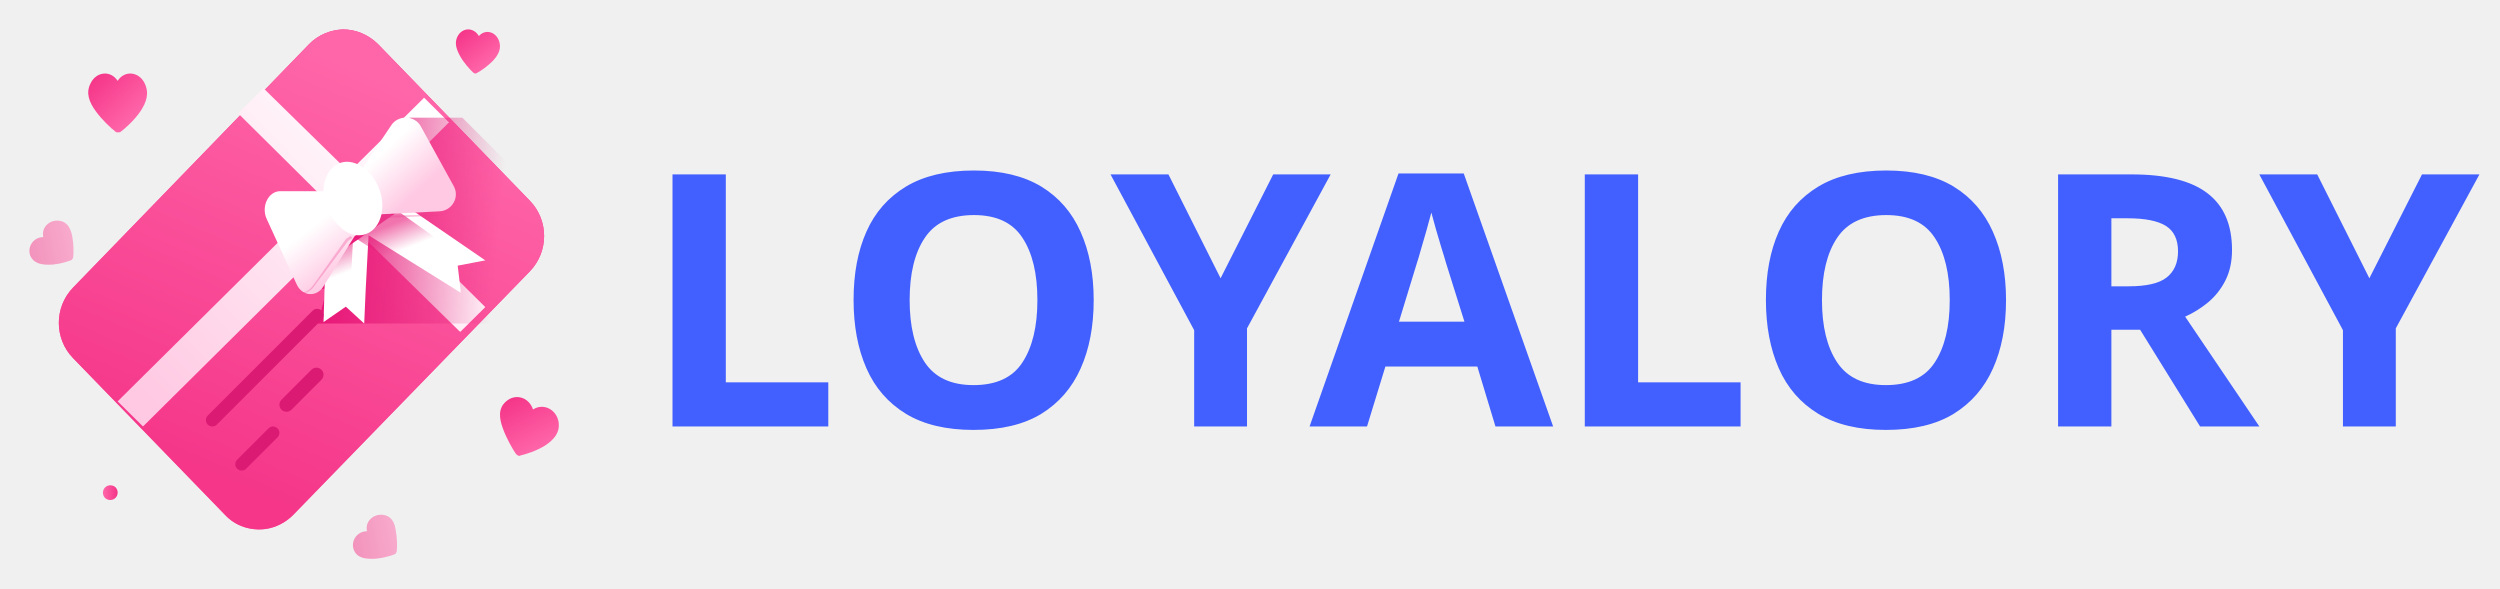
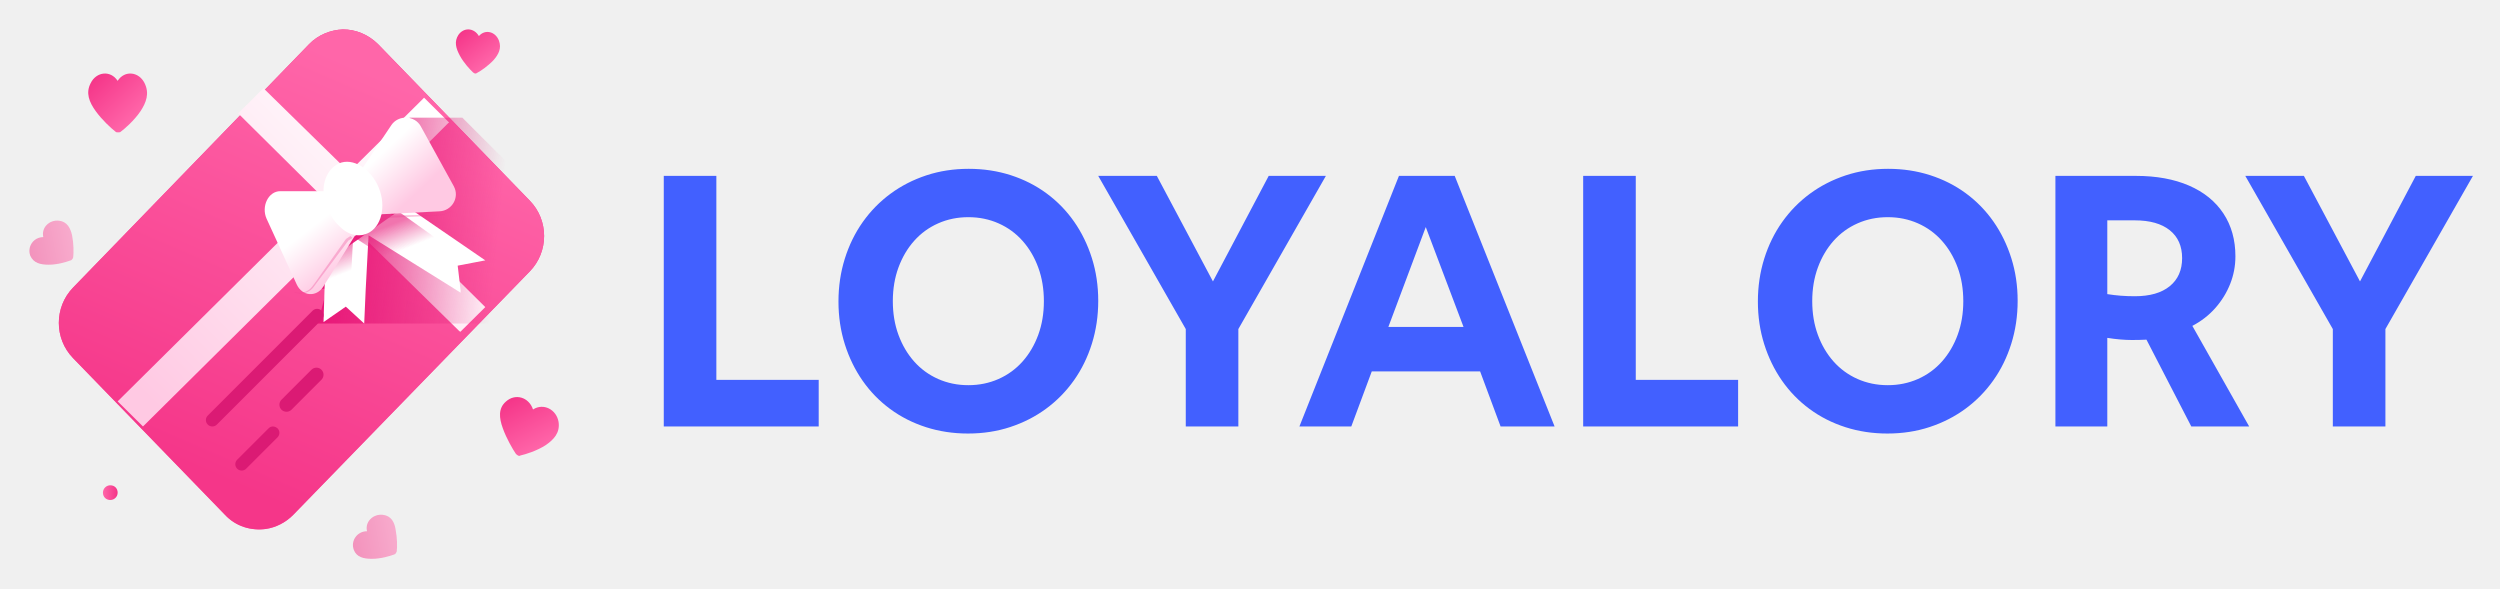
<svg xmlns="http://www.w3.org/2000/svg" width="170px" height="40px" viewBox="0 0 170 40" version="1.1">
  <defs>
    <linearGradient x1="0.798%" y1="51.176%" x2="94.206%" y2="51.176%" id="linearGradient-1">
      <stop stop-color="#FF66A9" offset="0%" />
      <stop stop-color="#F53689" offset="100%" />
    </linearGradient>
    <linearGradient x1="42.618%" y1="99.408%" x2="57.123%" y2="2.953%" id="linearGradient-2">
      <stop stop-color="#FF66A9" offset="0%" />
      <stop stop-color="#F53689" offset="100%" />
    </linearGradient>
    <linearGradient x1="65.037%" y1="8.826%" x2="31.223%" y2="89.21%" id="linearGradient-3">
      <stop stop-color="#FF66A9" offset="0%" />
      <stop stop-color="#F53689" offset="100%" />
    </linearGradient>
    <linearGradient x1="6.992%" y1="92.267%" x2="90.582%" y2="16.709%" id="linearGradient-4">
      <stop stop-color="#FFC9E3" offset="1.132%" />
      <stop stop-color="#FFFFFF" offset="100%" />
    </linearGradient>
    <linearGradient x1="13.439%" y1="48.199%" x2="77.508%" y2="53.316%" id="linearGradient-5">
      <stop stop-color="#E81778" offset="0%" />
      <stop stop-color="#E01F79" stop-opacity="0" offset="100%" />
    </linearGradient>
    <linearGradient x1="32.043%" y1="34.744%" x2="48.384%" y2="57.134%" id="linearGradient-6">
      <stop stop-color="#E81778" offset="0%" />
      <stop stop-color="#E01F79" stop-opacity="0" offset="100%" />
    </linearGradient>
    <linearGradient x1="78.419%" y1="76.521%" x2="45.787%" y2="34.686%" id="linearGradient-7">
      <stop stop-color="#FFC9E3" offset="1.132%" />
      <stop stop-color="#FFFFFF" offset="100%" />
    </linearGradient>
    <linearGradient x1="59.91%" y1="75.979%" x2="24.272%" y2="37.951%" id="linearGradient-8">
      <stop stop-color="#FFC9E3" offset="1.132%" />
      <stop stop-color="#FFFFFF" offset="100%" />
    </linearGradient>
    <linearGradient x1="84.072%" y1="71.616%" x2="15.99%" y2="2.27%" id="linearGradient-9">
      <stop stop-color="#FF66A9" offset="0%" />
      <stop stop-color="#F53689" offset="100%" />
    </linearGradient>
    <linearGradient x1="71.783%" y1="86.124%" x2="26.288%" y2="-0.527%" id="linearGradient-10">
      <stop stop-color="#FF66A9" offset="0%" />
      <stop stop-color="#F53689" offset="100%" />
    </linearGradient>
    <linearGradient x1="100.908%" y1="41.368%" x2="0.699%" y2="59.926%" id="linearGradient-11">
      <stop stop-color="#FF66A9" offset="0%" />
      <stop stop-color="#F53689" offset="100%" />
    </linearGradient>
    <linearGradient x1="99.443%" y1="41.637%" x2="0.483%" y2="60.195%" id="linearGradient-12">
      <stop stop-color="#FF66A9" offset="0%" />
      <stop stop-color="#F53689" offset="100%" />
    </linearGradient>
    <linearGradient x1="79.893%" y1="76.325%" x2="18.672%" y2="-0.087%" id="linearGradient-13">
      <stop stop-color="#FF66A9" offset="0%" />
      <stop stop-color="#F53689" offset="100%" />
    </linearGradient>
  </defs>
  <g id="Logo" stroke="none" stroke-width="1" fill="none" fill-rule="evenodd">
    <g id="50" transform="translate(2, 2)" fill-rule="nonzero">
      <path d="M5.5,32 C5.763,32 6,31.788 6,31.5 C6,31.212 5.79,31 5.5,31 C5.237,31 5,31.212 5,31.5 C5,31.815 5.237,32 5.5,32 Z" id="Path" fill="url(#linearGradient-1)" />
      <path d="M23.709,1.004 L34.029,11.648 C35.324,12.981 35.324,15.115 34.029,16.452 L17.95,33 C17.432,33.534 16.753,33.87 16.074,33.97 C15.071,34.101 14.035,33.802 13.291,33 L2.971,22.356 C1.676,21.023 1.676,18.889 2.971,17.553 L19.017,1.004 C19.632,0.369 20.474,0.034 21.315,0 C22.188,0 23.029,0.336 23.709,1.004 Z" id="Path" fill="url(#linearGradient-2)" />
      <path d="M23.709,1.004 L34.029,11.648 C35.324,12.981 35.324,15.115 34.029,16.452 L17.95,33 C17.432,33.534 16.753,33.87 16.074,33.97 C15.071,34.101 14.035,33.802 13.291,33 L2.971,22.356 C1.676,21.023 1.676,18.889 2.971,17.553 L19.017,1.004 C19.632,0.369 20.474,0.034 21.315,0 C22.188,0 23.029,0.336 23.709,1.004 Z" id="Path" fill="url(#linearGradient-3)" />
      <path d="M26.839,4.645 L28.529,6.32 C28.529,6.353 28.497,6.353 28.464,6.385 L23.425,11.411 L29.342,17.24 L30.935,18.818 C30.968,18.851 30.968,18.851 31,18.883 L29.309,20.558 C29.277,20.558 29.277,20.526 29.244,20.526 L23.327,14.729 L21.702,13.147 L7.723,27 L6,25.292 L19.979,11.443 L14.193,5.708 L15.915,4 L21.735,9.703 L26.806,4.677 C26.774,4.677 26.806,4.677 26.839,4.645 Z" id="Path" fill="url(#linearGradient-4)" />
      <path d="M34.949,16.588 L31.531,20 L19.604,20 L20.232,17.632 L18.418,17.632 L18,14.811 L22.29,12.583 L26.091,7.531 L25.847,6 L29.439,6 L34.984,11.539 C36.344,12.965 36.344,15.193 34.949,16.588 Z" id="Path" fill="url(#linearGradient-5)" />
      <polygon id="Path" fill="#FFFFFF" points="31 15.705 29.123 16.064 29.32 17.737 29.32 17.902 29.057 17.737 23.063 13.999 22.865 17.737 22.766 20 21.515 18.852 20 19.901 20.066 17.737 20.132 15.837 25.599 12" />
      <path d="M19.255,19.129 L12.129,26.257 C11.957,26.425 11.957,26.701 12.129,26.874 C12.3,27.042 12.574,27.042 12.745,26.874 L19.872,19.746 C20.043,19.574 20.043,19.302 19.872,19.129 C19.7,18.957 19.426,18.957 19.255,19.129 Z" id="Path" fill="#DB1A74" />
      <path d="M19.179,23.142 L17.141,25.181 C16.953,25.367 16.953,25.671 17.141,25.861 C17.331,26.046 17.632,26.046 17.821,25.861 L19.859,23.822 C20.047,23.632 20.047,23.332 19.859,23.142 C19.67,22.953 19.368,22.953 19.179,23.142 Z" id="Path" fill="#DB1A74" />
      <polygon id="Path" fill="url(#linearGradient-6)" opacity="0.6" points="30 15.875 28.112 16.251 28.31 18 28.045 18 22.015 14.091 21.816 18 19 18 19.066 16.013 24.566 12" />
      <path d="M16.263,27.128 L14.127,29.262 C13.958,29.432 13.958,29.702 14.127,29.872 C14.297,30.043 14.568,30.043 14.737,29.872 L16.873,27.738 C17.042,27.568 17.042,27.298 16.873,27.128 C16.67,26.957 16.432,26.957 16.263,27.128 Z" id="Path" fill="#DB1A74" />
      <path d="M19.516,11 L21.445,11 L23,13.35 L22.098,14.08 L19.983,17.493 C19.516,18.227 18.552,18.153 18.179,17.345 L16.126,12.87 C15.753,12.029 16.25,11 17.059,11 L17.184,11" id="Path" fill="url(#linearGradient-7)" />
      <path d="M22.883,13 L23.97,12.568 L27.877,12.37 C28.726,12.336 29.269,11.434 28.862,10.67 L26.62,6.602 C26.212,5.834 25.091,5.801 24.616,6.502 L22,10.401 L22.883,13 Z" id="Path" fill="url(#linearGradient-8)" />
      <g id="Group" opacity="0.3" transform="translate(18, 14)" fill="#EC3A8D">
        <path d="M3.966,0.18 L3.663,0.38 L3.696,0.346 L2.079,2.51 C1.81,2.88 1.54,3.216 1.27,3.59 C0.967,3.926 0.462,4.062 0.023,3.892 L0.023,3.858 C0.462,3.994 0.933,3.858 1.203,3.522 C1.472,3.182 1.708,2.812 1.978,2.442 L3.528,0.248 L3.831,0.044 L3.966,0.18 Z" id="Path" />
      </g>
      <g id="Group" opacity="0.3" transform="translate(23, 12)" fill="#EC3A8D">
        <path d="M0.048,0.85 L0.665,0.668 L3.496,0.618 L4.911,0.592 C5.382,0.566 5.818,0.332 5.963,0.023 C5.818,0.332 5.382,0.592 4.911,0.644 L3.496,0.72 L0.665,0.85 L0.701,0.85 L0.121,0.98 L0.048,0.85 Z" id="Path" />
      </g>
      <path d="M20.181,11.92 C19.757,10.833 20.111,9.667 20.888,9.198 C21.771,8.654 23.008,9.276 23.644,10.52 C24.28,11.768 24.033,13.243 23.149,13.786 C22.513,14.178 21.701,14.021 21.1,13.399 C20.641,12.973 20.464,12.621 20.181,11.92 Z" id="Path" fill="#FFFFFF" />
      <path d="M7.833,3.658 C7.453,2.874 6.483,2.754 5.999,3.497 C5.514,2.754 4.545,2.874 4.164,3.658 C3.818,4.318 4.06,4.937 4.51,5.56 C4.96,6.178 5.549,6.714 5.86,6.958 C5.895,7 5.964,7 6.034,7 C6.103,7 6.172,7 6.207,6.958 C6.483,6.755 7.106,6.22 7.557,5.56 C7.937,4.978 8.179,4.36 7.833,3.658 Z" id="Path" fill="url(#linearGradient-9)" />
      <path d="M35.984,26.695 C35.842,25.845 34.955,25.384 34.246,25.845 C33.962,25 33.04,24.729 32.401,25.307 C31.869,25.772 31.94,26.427 32.189,27.117 C32.437,27.811 32.863,28.544 33.075,28.855 C33.111,28.893 33.146,28.932 33.217,28.971 C33.288,29.01 33.324,29.01 33.395,28.971 C33.749,28.893 34.494,28.661 35.097,28.277 C35.665,27.889 36.09,27.428 35.984,26.695 Z" id="Path" fill="url(#linearGradient-10)" />
      <path d="M24.042,33.007 C23.368,32.934 22.807,33.475 22.957,34.124 C22.283,34.124 21.834,34.774 22.058,35.387 C22.245,35.891 22.732,36 23.294,36 C23.892,36 24.491,35.818 24.791,35.71 C24.828,35.71 24.865,35.677 24.903,35.641 C24.94,35.605 24.94,35.568 24.978,35.496 C25.015,35.205 25.015,34.592 24.903,34.015 C24.828,33.511 24.603,33.079 24.042,33.007 Z" id="Path" fill="url(#linearGradient-11)" opacity="0.5" />
      <path d="M2.017,13.007 C1.351,12.934 0.797,13.475 0.945,14.124 C0.279,14.124 -0.164,14.774 0.058,15.387 C0.279,15.891 0.76,16 1.315,16 C1.906,16 2.497,15.818 2.793,15.71 C2.83,15.71 2.867,15.673 2.904,15.637 C2.941,15.601 2.978,15.528 2.978,15.492 C3.015,15.205 3.015,14.592 2.904,14.015 C2.793,13.511 2.571,13.075 2.017,13.007 Z" id="Path" fill="url(#linearGradient-12)" opacity="0.5" />
      <path d="M31.926,0.759 C31.694,0.151 30.997,-0.041 30.565,0.452 C30.233,-0.117 29.536,-0.156 29.17,0.376 C28.872,0.835 29.004,1.29 29.27,1.784 C29.536,2.277 29.967,2.736 30.167,2.923 C30.2,2.962 30.233,2.962 30.299,3 C30.332,3 30.399,3 30.432,2.962 C30.665,2.847 31.163,2.507 31.561,2.09 C31.893,1.707 32.125,1.29 31.926,0.759 Z" id="Path" fill="url(#linearGradient-13)" />
    </g>
-     <text id="LOYALORY" font-family="AirbnbCerealApp-Bold, Airbnb Cereal App" font-size="24" font-weight="bold" fill="#4260FF">
-       <tspan x="43.576" y="29">LOYALORY</tspan>
-     </text>
+     <path d="M55.672,29 L55.672,25.832 L48.712,25.832 L48.712,11.96 L45.136,11.96 L45.136,29 L55.672,29 Z M65.824,29.48 C66.848,29.48 67.808,29.332 68.704,29.036 C69.6,28.74 70.412,28.324 71.14,27.788 C71.868,27.252 72.496,26.612 73.024,25.868 C73.552,25.124 73.96,24.292 74.248,23.372 C74.536,22.452 74.68,21.48 74.68,20.456 C74.68,19.432 74.536,18.464 74.248,17.552 C73.96,16.64 73.556,15.812 73.036,15.068 C72.516,14.324 71.892,13.684 71.164,13.148 C70.436,12.612 69.624,12.2 68.728,11.912 C67.832,11.624 66.88,11.48 65.872,11.48 C64.848,11.48 63.888,11.628 62.992,11.924 C62.096,12.22 61.284,12.636 60.556,13.172 C59.828,13.708 59.2,14.348 58.672,15.092 C58.144,15.836 57.736,16.668 57.448,17.588 C57.16,18.508 57.016,19.48 57.016,20.504 C57.016,21.528 57.16,22.496 57.448,23.408 C57.736,24.32 58.14,25.148 58.66,25.892 C59.18,26.636 59.804,27.276 60.532,27.812 C61.26,28.348 62.072,28.76 62.968,29.048 C63.864,29.336 64.816,29.48 65.824,29.48 Z M65.848,26.192 C65.112,26.192 64.428,26.052 63.796,25.772 C63.164,25.492 62.62,25.096 62.164,24.584 C61.708,24.072 61.352,23.468 61.096,22.772 C60.84,22.076 60.712,21.312 60.712,20.48 C60.712,19.648 60.84,18.884 61.096,18.188 C61.352,17.492 61.708,16.888 62.164,16.376 C62.62,15.864 63.164,15.468 63.796,15.188 C64.428,14.908 65.112,14.768 65.848,14.768 C66.584,14.768 67.268,14.908 67.9,15.188 C68.532,15.468 69.076,15.864 69.532,16.376 C69.988,16.888 70.344,17.492 70.6,18.188 C70.856,18.884 70.984,19.648 70.984,20.48 C70.984,21.312 70.856,22.076 70.6,22.772 C70.344,23.468 69.988,24.072 69.532,24.584 C69.076,25.096 68.532,25.492 67.9,25.772 C67.268,26.052 66.584,26.192 65.848,26.192 Z M84.208,29 L84.208,22.376 L90.16,11.96 L86.272,11.96 L82.48,19.136 L78.664,11.96 L74.68,11.96 L80.632,22.376 L80.632,29 L84.208,29 Z M91.888,29 L93.28,25.256 L100.648,25.256 L102.04,29 L105.712,29 L98.92,11.96 L95.128,11.96 L88.36,29 L91.888,29 Z M99.52,22.232 L94.408,22.232 L96.952,15.44 L99.52,22.232 Z M118.192,29 L118.192,25.832 L111.232,25.832 L111.232,11.96 L107.656,11.96 L107.656,29 L118.192,29 Z M128.344,29.48 C129.368,29.48 130.328,29.332 131.224,29.036 C132.12,28.74 132.932,28.324 133.66,27.788 C134.388,27.252 135.016,26.612 135.544,25.868 C136.072,25.124 136.48,24.292 136.768,23.372 C137.056,22.452 137.2,21.48 137.2,20.456 C137.2,19.432 137.056,18.464 136.768,17.552 C136.48,16.64 136.076,15.812 135.556,15.068 C135.036,14.324 134.412,13.684 133.684,13.148 C132.956,12.612 132.144,12.2 131.248,11.912 C130.352,11.624 129.4,11.48 128.392,11.48 C127.368,11.48 126.408,11.628 125.512,11.924 C124.616,12.22 123.804,12.636 123.076,13.172 C122.348,13.708 121.72,14.348 121.192,15.092 C120.664,15.836 120.256,16.668 119.968,17.588 C119.68,18.508 119.536,19.48 119.536,20.504 C119.536,21.528 119.68,22.496 119.968,23.408 C120.256,24.32 120.66,25.148 121.18,25.892 C121.7,26.636 122.324,27.276 123.052,27.812 C123.78,28.348 124.592,28.76 125.488,29.048 C126.384,29.336 127.336,29.48 128.344,29.48 Z M128.368,26.192 C127.632,26.192 126.948,26.052 126.316,25.772 C125.684,25.492 125.14,25.096 124.684,24.584 C124.228,24.072 123.872,23.468 123.616,22.772 C123.36,22.076 123.232,21.312 123.232,20.48 C123.232,19.648 123.36,18.884 123.616,18.188 C123.872,17.492 124.228,16.888 124.684,16.376 C125.14,15.864 125.684,15.468 126.316,15.188 C126.948,14.908 127.632,14.768 128.368,14.768 C129.104,14.768 129.788,14.908 130.42,15.188 C131.052,15.468 131.596,15.864 132.052,16.376 C132.508,16.888 132.864,17.492 133.12,18.188 C133.376,18.884 133.504,19.648 133.504,20.48 C133.504,21.312 133.376,22.076 133.12,22.772 C132.864,23.468 132.508,24.072 132.052,24.584 C131.596,25.096 131.052,25.492 130.42,25.772 C129.788,26.052 129.104,26.192 128.368,26.192 Z M143.296,29 L143.296,22.976 C143.904,23.072 144.464,23.12 144.976,23.12 C145.328,23.12 145.656,23.112 145.96,23.096 L145.96,23.096 L149.008,29 L152.944,29 L149.08,22.16 C149.688,21.84 150.208,21.436 150.64,20.948 C151.072,20.46 151.408,19.916 151.648,19.316 C151.888,18.716 152.008,18.088 152.008,17.432 C152.008,16.312 151.736,15.34 151.192,14.516 C150.648,13.692 149.868,13.06 148.852,12.62 C147.836,12.18 146.632,11.96 145.24,11.96 L145.24,11.96 L139.768,11.96 L139.768,29 L143.296,29 Z M145.168,20.144 C144.832,20.144 144.512,20.132 144.208,20.108 C143.904,20.084 143.6,20.048 143.296,20 L143.296,20 L143.296,14.984 L145.168,14.984 C146.192,14.984 146.984,15.208 147.544,15.656 C148.104,16.104 148.384,16.736 148.384,17.552 C148.384,18.368 148.104,19.004 147.544,19.46 C146.984,19.916 146.192,20.144 145.168,20.144 Z M162.208,29 L162.208,22.376 L168.16,11.96 L164.272,11.96 L160.48,19.136 L156.664,11.96 L152.68,11.96 L158.632,22.376 L158.632,29 L162.208,29 Z" id="LOYALORY" fill="#4260FF" fill-rule="nonzero" />
  </g>
</svg>
